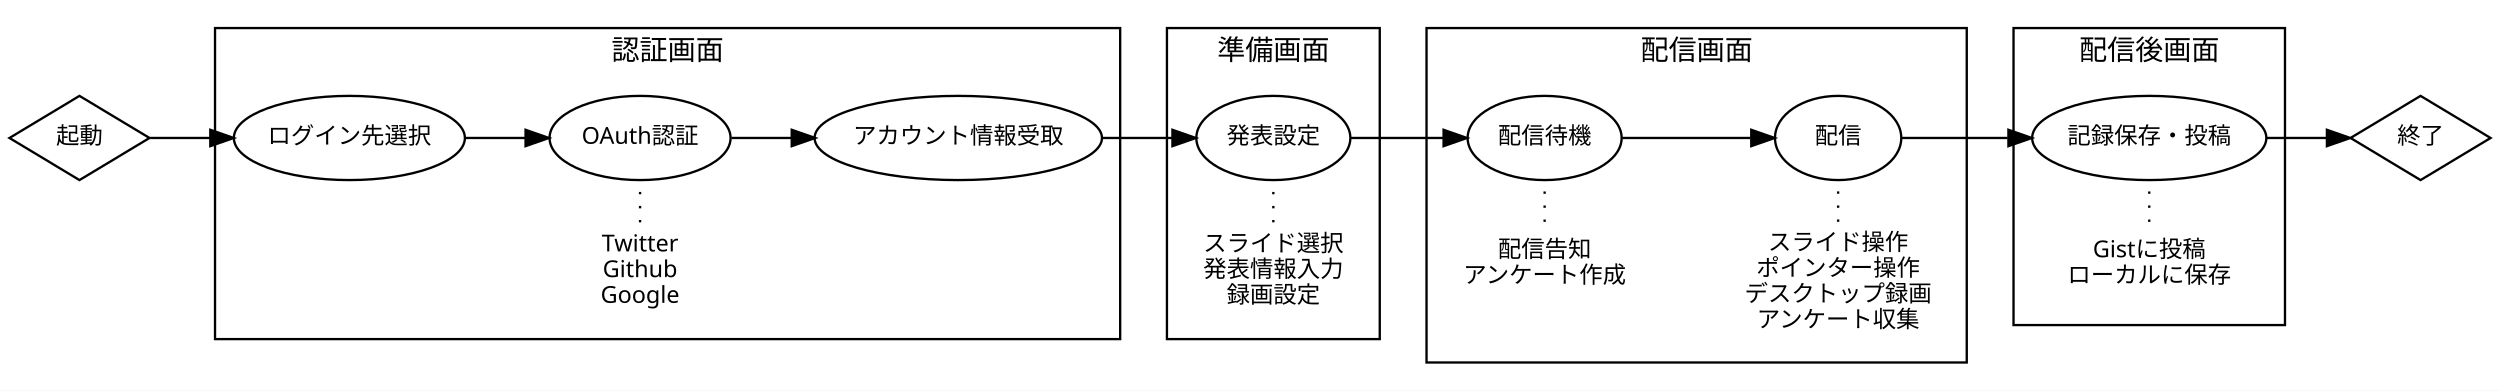
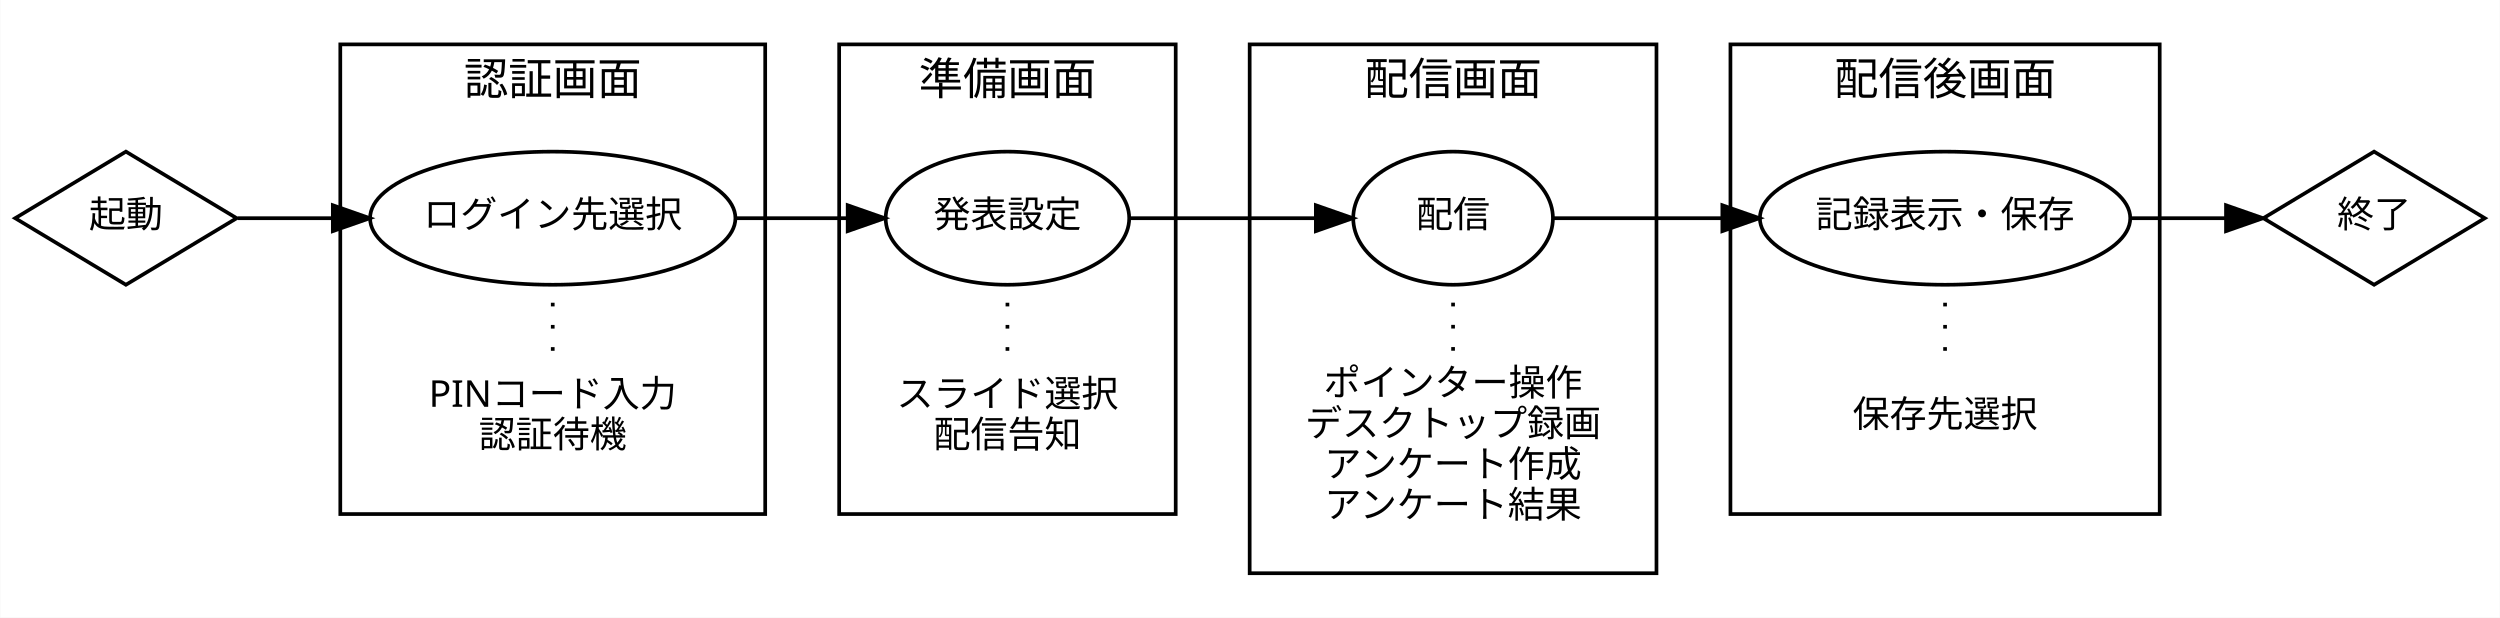
- <svg xmlns="http://www.w3.org/2000/svg" width="1069pt" height="167pt" viewBox="0.00 0.00 1068.99 167.00">
+ <svg xmlns="http://www.w3.org/2000/svg" width="676pt" height="167pt" viewBox="0.00 0.00 675.85 167.00">
  <g id="graph0" class="graph" transform="scale(1 1) rotate(0) translate(4 163)">
-     <polygon fill="white" stroke="none" points="-4,4 -4,-163 1064.99,-163 1064.99,4 -4,4" />
+     <polygon fill="white" stroke="none" points="-4,4 -4,-163 671.847,-163 671.847,4 -4,4" />
+     <g id="clust1" class="cluster">
+       <polygon fill="none" stroke="black" points="87.94,-24 87.94,-151 202.835,-151 202.835,-24 87.94,-24" />
+       <text text-anchor="middle" x="145.387" y="-137.4" font-family="Yu Gothic bold" font-size="12.00">認証画面</text>
+     </g>
    <g id="clust3" class="cluster">
-       <polygon fill="none" stroke="black" points="494.98,-18 494.98,-151 585.98,-151 585.98,-18 494.98,-18" />
-       <text text-anchor="middle" x="540.48" y="-137.4" font-family="Yu Gothic bold" font-size="12.00">準備画面</text>
+       <polygon fill="none" stroke="black" points="222.835,-24 222.835,-151 313.835,-151 313.835,-24 222.835,-24" />
+       <text text-anchor="middle" x="268.335" y="-137.4" font-family="Yu Gothic bold" font-size="12.00">準備画面</text>
    </g>
-     <g id="clust1" class="cluster">
-       <polygon fill="none" stroke="black" points="87.94,-18 87.94,-151 474.98,-151 474.98,-18 87.94,-18" />
-       <text text-anchor="middle" x="281.46" y="-137.4" font-family="Yu Gothic bold" font-size="12.00">認証画面</text>
+     <g id="clust7" class="cluster">
+       <polygon fill="none" stroke="black" points="463.835,-24 463.835,-151 579.908,-151 579.908,-24 463.835,-24" />
+       <text text-anchor="middle" x="521.871" y="-137.4" font-family="Yu Gothic bold" font-size="12.00">配信後画面</text>
    </g>
    <g id="clust5" class="cluster">
-       <polygon fill="none" stroke="black" points="605.98,-8 605.98,-151 836.98,-151 836.98,-8 605.98,-8" />
-       <text text-anchor="middle" x="721.48" y="-137.4" font-family="Yu Gothic bold" font-size="12.00">配信画面</text>
-     </g>
-     <g id="clust8" class="cluster">
-       <polygon fill="none" stroke="black" points="856.98,-24 856.98,-151 973.053,-151 973.053,-24 856.98,-24" />
-       <text text-anchor="middle" x="915.017" y="-137.4" font-family="Yu Gothic bold" font-size="12.00">配信後画面</text>
+       <polygon fill="none" stroke="black" points="333.835,-8 333.835,-151 443.835,-151 443.835,-8 333.835,-8" />
+       <text text-anchor="middle" x="388.835" y="-137.4" font-family="Yu Gothic bold" font-size="12.00">配信画面</text>
    </g>
    <g id="node1" class="node">
      <polygon fill="none" stroke="black" points="29.97,-122 0.03,-104 29.97,-86 59.91,-104 29.97,-122" />
      <text text-anchor="middle" x="29.97" y="-101.5" font-family="Yu Gothic bold" font-size="10.00">起動</text>
    </g>
    <g id="node3" class="node">
      <ellipse fill="none" stroke="black" cx="145.387" cy="-104" rx="49.395" ry="18" />
      <text text-anchor="middle" x="145.387" y="-101.5" font-family="Yu Gothic bold" font-size="10.00">ログイン先選択</text>
    </g>
-     <g id="edge6" class="edge">
+     <g id="edge5" class="edge">
      <path fill="none" stroke="black" d="M60.178,-104C68.094,-104 76.953,-104 85.872,-104" />
      <polygon fill="black" stroke="black" points="85.921,-107.5 95.921,-104 85.921,-100.5 85.921,-107.5" />
    </g>
    <g id="node2" class="node">
-       <polygon fill="none" stroke="black" points="1031.02,-122 1001.08,-104 1031.02,-86 1060.96,-104 1031.02,-122" />
-       <text text-anchor="middle" x="1031.02" y="-101.5" font-family="Yu Gothic bold" font-size="10.00">終了</text>
+       <polygon fill="none" stroke="black" points="637.878,-122 607.938,-104 637.878,-86 667.817,-104 637.878,-122" />
+       <text text-anchor="middle" x="637.878" y="-101.5" font-family="Yu Gothic bold" font-size="10.00">終了</text>
+     </g>
+     <g id="node5" class="node">
+       <ellipse fill="none" stroke="black" cx="268.335" cy="-104" rx="32.93" ry="18" />
+       <text text-anchor="middle" x="268.335" y="-101.5" font-family="Yu Gothic bold" font-size="10.00">発表設定</text>
+     </g>
+     <g id="edge6" class="edge">
+       <path fill="none" stroke="black" d="M194.884,-104C204.827,-104 215.219,-104 224.927,-104" />
+       <polygon fill="black" stroke="black" points="225.139,-107.5 235.139,-104 225.139,-100.5 225.139,-107.5" />
    </g>
    <g id="node4" class="node">
-       <ellipse fill="none" stroke="black" cx="269.687" cy="-104" rx="38.704" ry="18" />
-       <text text-anchor="middle" x="269.687" y="-101.5" font-family="Yu Gothic bold" font-size="10.00">OAuth認証</text>
+       <text text-anchor="middle" x="145.387" y="-53" font-family="Yu Gothic bold" font-size="10.00">PINコード入力</text>
+       <text text-anchor="middle" x="145.387" y="-42" font-family="Yu Gothic bold" font-size="10.00">認証待機</text>
+     </g>
+     <g id="edge1" class="edge">
+       <path fill="none" stroke="black" stroke-dasharray="1,5" d="M145.387,-68.141C145.387,-74.024 145.387,-79.907 145.387,-85.79" />
+     </g>
+     <g id="node7" class="node">
+       <ellipse fill="none" stroke="black" cx="388.835" cy="-104" rx="27" ry="18" />
+       <text text-anchor="middle" x="388.835" y="-101.5" font-family="Yu Gothic bold" font-size="10.00">配信</text>
    </g>
    <g id="edge7" class="edge">
-       <path fill="none" stroke="black" d="M195.075,-104C203.504,-104 212.264,-104 220.675,-104" />
-       <polygon fill="black" stroke="black" points="220.717,-107.5 230.717,-104 220.717,-100.5 220.717,-107.5" />
+       <path fill="none" stroke="black" d="M301.403,-104C316.922,-104 335.616,-104 351.644,-104" />
+       <polygon fill="black" stroke="black" points="351.731,-107.5 361.731,-104 351.731,-100.5 351.731,-107.5" />
    </g>
    <g id="node6" class="node">
-       <ellipse fill="none" stroke="black" cx="405.759" cy="-104" rx="61.443" ry="18" />
-       <text text-anchor="middle" x="405.759" y="-101.5" font-family="Yu Gothic bold" font-size="10.00">アカウント情報受取</text>
+       <text text-anchor="middle" x="268.335" y="-53" font-family="Yu Gothic bold" font-size="10.00">スライド選択</text>
+       <text text-anchor="middle" x="268.335" y="-42" font-family="Yu Gothic bold" font-size="10.00">配信告知</text>
+     </g>
+     <g id="edge2" class="edge">
+       <path fill="none" stroke="black" stroke-dasharray="1,5" d="M268.335,-68.141C268.335,-74.024 268.335,-79.907 268.335,-85.79" />
+     </g>
+     <g id="node9" class="node">
+       <ellipse fill="none" stroke="black" cx="521.871" cy="-104" rx="50.073" ry="18" />
+       <text text-anchor="middle" x="521.871" y="-101.5" font-family="Yu Gothic bold" font-size="10.00">記録表示・保存</text>
    </g>
    <g id="edge8" class="edge">
-       <path fill="none" stroke="black" d="M308.748,-104C316.848,-104 325.646,-104 334.52,-104" />
-       <polygon fill="black" stroke="black" points="334.537,-107.5 344.537,-104 334.537,-100.5 334.537,-107.5" />
+       <path fill="none" stroke="black" d="M416.037,-104C429.087,-104 445.439,-104 461.32,-104" />
+       <polygon fill="black" stroke="black" points="461.648,-107.5 471.648,-104 461.648,-100.5 461.648,-107.5" />
    </g>
-     <g id="node5" class="node">
-       <text text-anchor="middle" x="269.687" y="-55.5" font-family="Yu Gothic bold" font-size="10.00">Twitter</text>
-       <text text-anchor="middle" x="269.687" y="-44.5" font-family="Yu Gothic bold" font-size="10.00">Github</text>
-       <text text-anchor="middle" x="269.687" y="-33.5" font-family="Yu Gothic bold" font-size="10.00">Google</text>
+     <g id="node8" class="node">
+       <text text-anchor="middle" x="388.835" y="-56" font-family="Yu Gothic bold" font-size="10.00">ポインター操作</text>
+       <text text-anchor="middle" x="388.835" y="-45" font-family="Yu Gothic bold" font-size="10.00">デスクトップ録画</text>
+       <text text-anchor="middle" x="388.835" y="-34" font-family="Yu Gothic bold" font-size="10.00">アンケート作成</text>
+       <text text-anchor="middle" x="388.835" y="-23" font-family="Yu Gothic bold" font-size="10.00">アンケート結果</text>
    </g>
-     <g id="edge1" class="edge">
-       <path fill="none" stroke="black" stroke-dasharray="1,5" d="M269.687,-67.93C269.687,-73.941 269.687,-79.953 269.687,-85.965" />
-     </g>
-     <g id="node7" class="node">
-       <ellipse fill="none" stroke="black" cx="540.48" cy="-104" rx="32.93" ry="18" />
-       <text text-anchor="middle" x="540.48" y="-101.5" font-family="Yu Gothic bold" font-size="10.00">発表設定</text>
+     <g id="edge3" class="edge">
+       <path fill="none" stroke="black" stroke-dasharray="1,5" d="M388.835,-68.156C388.835,-74.037 388.835,-79.918 388.835,-85.798" />
    </g>
    <g id="edge9" class="edge">
-       <path fill="none" stroke="black" d="M467.294,-104C477.436,-104 487.761,-104 497.311,-104" />
-       <polygon fill="black" stroke="black" points="497.325,-107.5 507.325,-104 497.325,-100.5 497.325,-107.5" />
-     </g>
-     <g id="node9" class="node">
-       <ellipse fill="none" stroke="black" cx="656.48" cy="-104" rx="32.93" ry="18" />
-       <text text-anchor="middle" x="656.48" y="-101.5" font-family="Yu Gothic bold" font-size="10.00">配信待機</text>
-     </g>
-     <g id="edge10" class="edge">
-       <path fill="none" stroke="black" d="M573.539,-104C585.803,-104 599.985,-104 613.068,-104" />
-       <polygon fill="black" stroke="black" points="613.267,-107.5 623.267,-104 613.267,-100.5 613.267,-107.5" />
-     </g>
-     <g id="node8" class="node">
-       <text text-anchor="middle" x="540.48" y="-55.5" font-family="Yu Gothic bold" font-size="10.00">スライド選択</text>
-       <text text-anchor="middle" x="540.48" y="-44.5" font-family="Yu Gothic bold" font-size="10.00">発表情報入力</text>
-       <text text-anchor="middle" x="540.48" y="-33.5" font-family="Yu Gothic bold" font-size="10.00">録画設定</text>
-     </g>
-     <g id="edge2" class="edge">
-       <path fill="none" stroke="black" stroke-dasharray="1,5" d="M540.48,-67.93C540.48,-73.941 540.48,-79.953 540.48,-85.965" />
-     </g>
-     <g id="node11" class="node">
-       <ellipse fill="none" stroke="black" cx="781.98" cy="-104" rx="27" ry="18" />
-       <text text-anchor="middle" x="781.98" y="-101.5" font-family="Yu Gothic bold" font-size="10.00">配信</text>
-     </g>
-     <g id="edge11" class="edge">
-       <path fill="none" stroke="black" d="M689.606,-104C706.415,-104 727.062,-104 744.474,-104" />
-       <polygon fill="black" stroke="black" points="744.834,-107.5 754.834,-104 744.834,-100.5 744.834,-107.5" />
+       <path fill="none" stroke="black" d="M572.213,-104C580.76,-104 589.542,-104 597.769,-104" />
+       <polygon fill="black" stroke="black" points="597.836,-107.5 607.836,-104 597.836,-100.5 597.836,-107.5" />
    </g>
    <g id="node10" class="node">
-       <text text-anchor="middle" x="656.48" y="-53" font-family="Yu Gothic bold" font-size="10.00">配信告知</text>
-       <text text-anchor="middle" x="656.48" y="-42" font-family="Yu Gothic bold" font-size="10.00">アンケート作成</text>
-     </g>
-     <g id="edge3" class="edge">
-       <path fill="none" stroke="black" stroke-dasharray="1,5" d="M656.48,-68.141C656.48,-74.024 656.48,-79.907 656.48,-85.79" />
-     </g>
-     <g id="node13" class="node">
-       <ellipse fill="none" stroke="black" cx="915.017" cy="-104" rx="50.073" ry="18" />
-       <text text-anchor="middle" x="915.017" y="-101.5" font-family="Yu Gothic bold" font-size="10.00">記録保存・投稿</text>
-     </g>
-     <g id="edge12" class="edge">
-       <path fill="none" stroke="black" d="M809.183,-104C822.232,-104 838.584,-104 854.465,-104" />
-       <polygon fill="black" stroke="black" points="854.793,-107.5 864.793,-104 854.793,-100.5 854.793,-107.5" />
-     </g>
-     <g id="node12" class="node">
-       <text text-anchor="middle" x="781.98" y="-56" font-family="Yu Gothic bold" font-size="10.00">スライド操作</text>
-       <text text-anchor="middle" x="781.98" y="-45" font-family="Yu Gothic bold" font-size="10.00">ポインター操作</text>
-       <text text-anchor="middle" x="781.98" y="-34" font-family="Yu Gothic bold" font-size="10.00">デスクトップ録画</text>
-       <text text-anchor="middle" x="781.98" y="-23" font-family="Yu Gothic bold" font-size="10.00">アンケート収集</text>
+       <text text-anchor="middle" x="521.871" y="-47.5" font-family="Yu Gothic bold" font-size="10.00">保存先選択</text>
    </g>
    <g id="edge4" class="edge">
-       <path fill="none" stroke="black" stroke-dasharray="1,5" d="M781.98,-68.156C781.98,-74.037 781.98,-79.918 781.98,-85.798" />
-     </g>
-     <g id="edge13" class="edge">
-       <path fill="none" stroke="black" d="M965.358,-104C973.906,-104 982.687,-104 990.915,-104" />
-       <polygon fill="black" stroke="black" points="990.981,-107.5 1000.98,-104 990.981,-100.5 990.981,-107.5" />
-     </g>
-     <g id="node14" class="node">
-       <text text-anchor="middle" x="915.017" y="-53" font-family="Yu Gothic bold" font-size="10.00">Gistに投稿</text>
-       <text text-anchor="middle" x="915.017" y="-42" font-family="Yu Gothic bold" font-size="10.00">ローカルに保存</text>
-     </g>
-     <g id="edge5" class="edge">
-       <path fill="none" stroke="black" stroke-dasharray="1,5" d="M915.017,-68.141C915.017,-74.024 915.017,-79.907 915.017,-85.79" />
+       <path fill="none" stroke="black" stroke-dasharray="1,5" d="M521.871,-68.141C521.871,-74.024 521.871,-79.907 521.871,-85.79" />
    </g>
  </g>
</svg>
